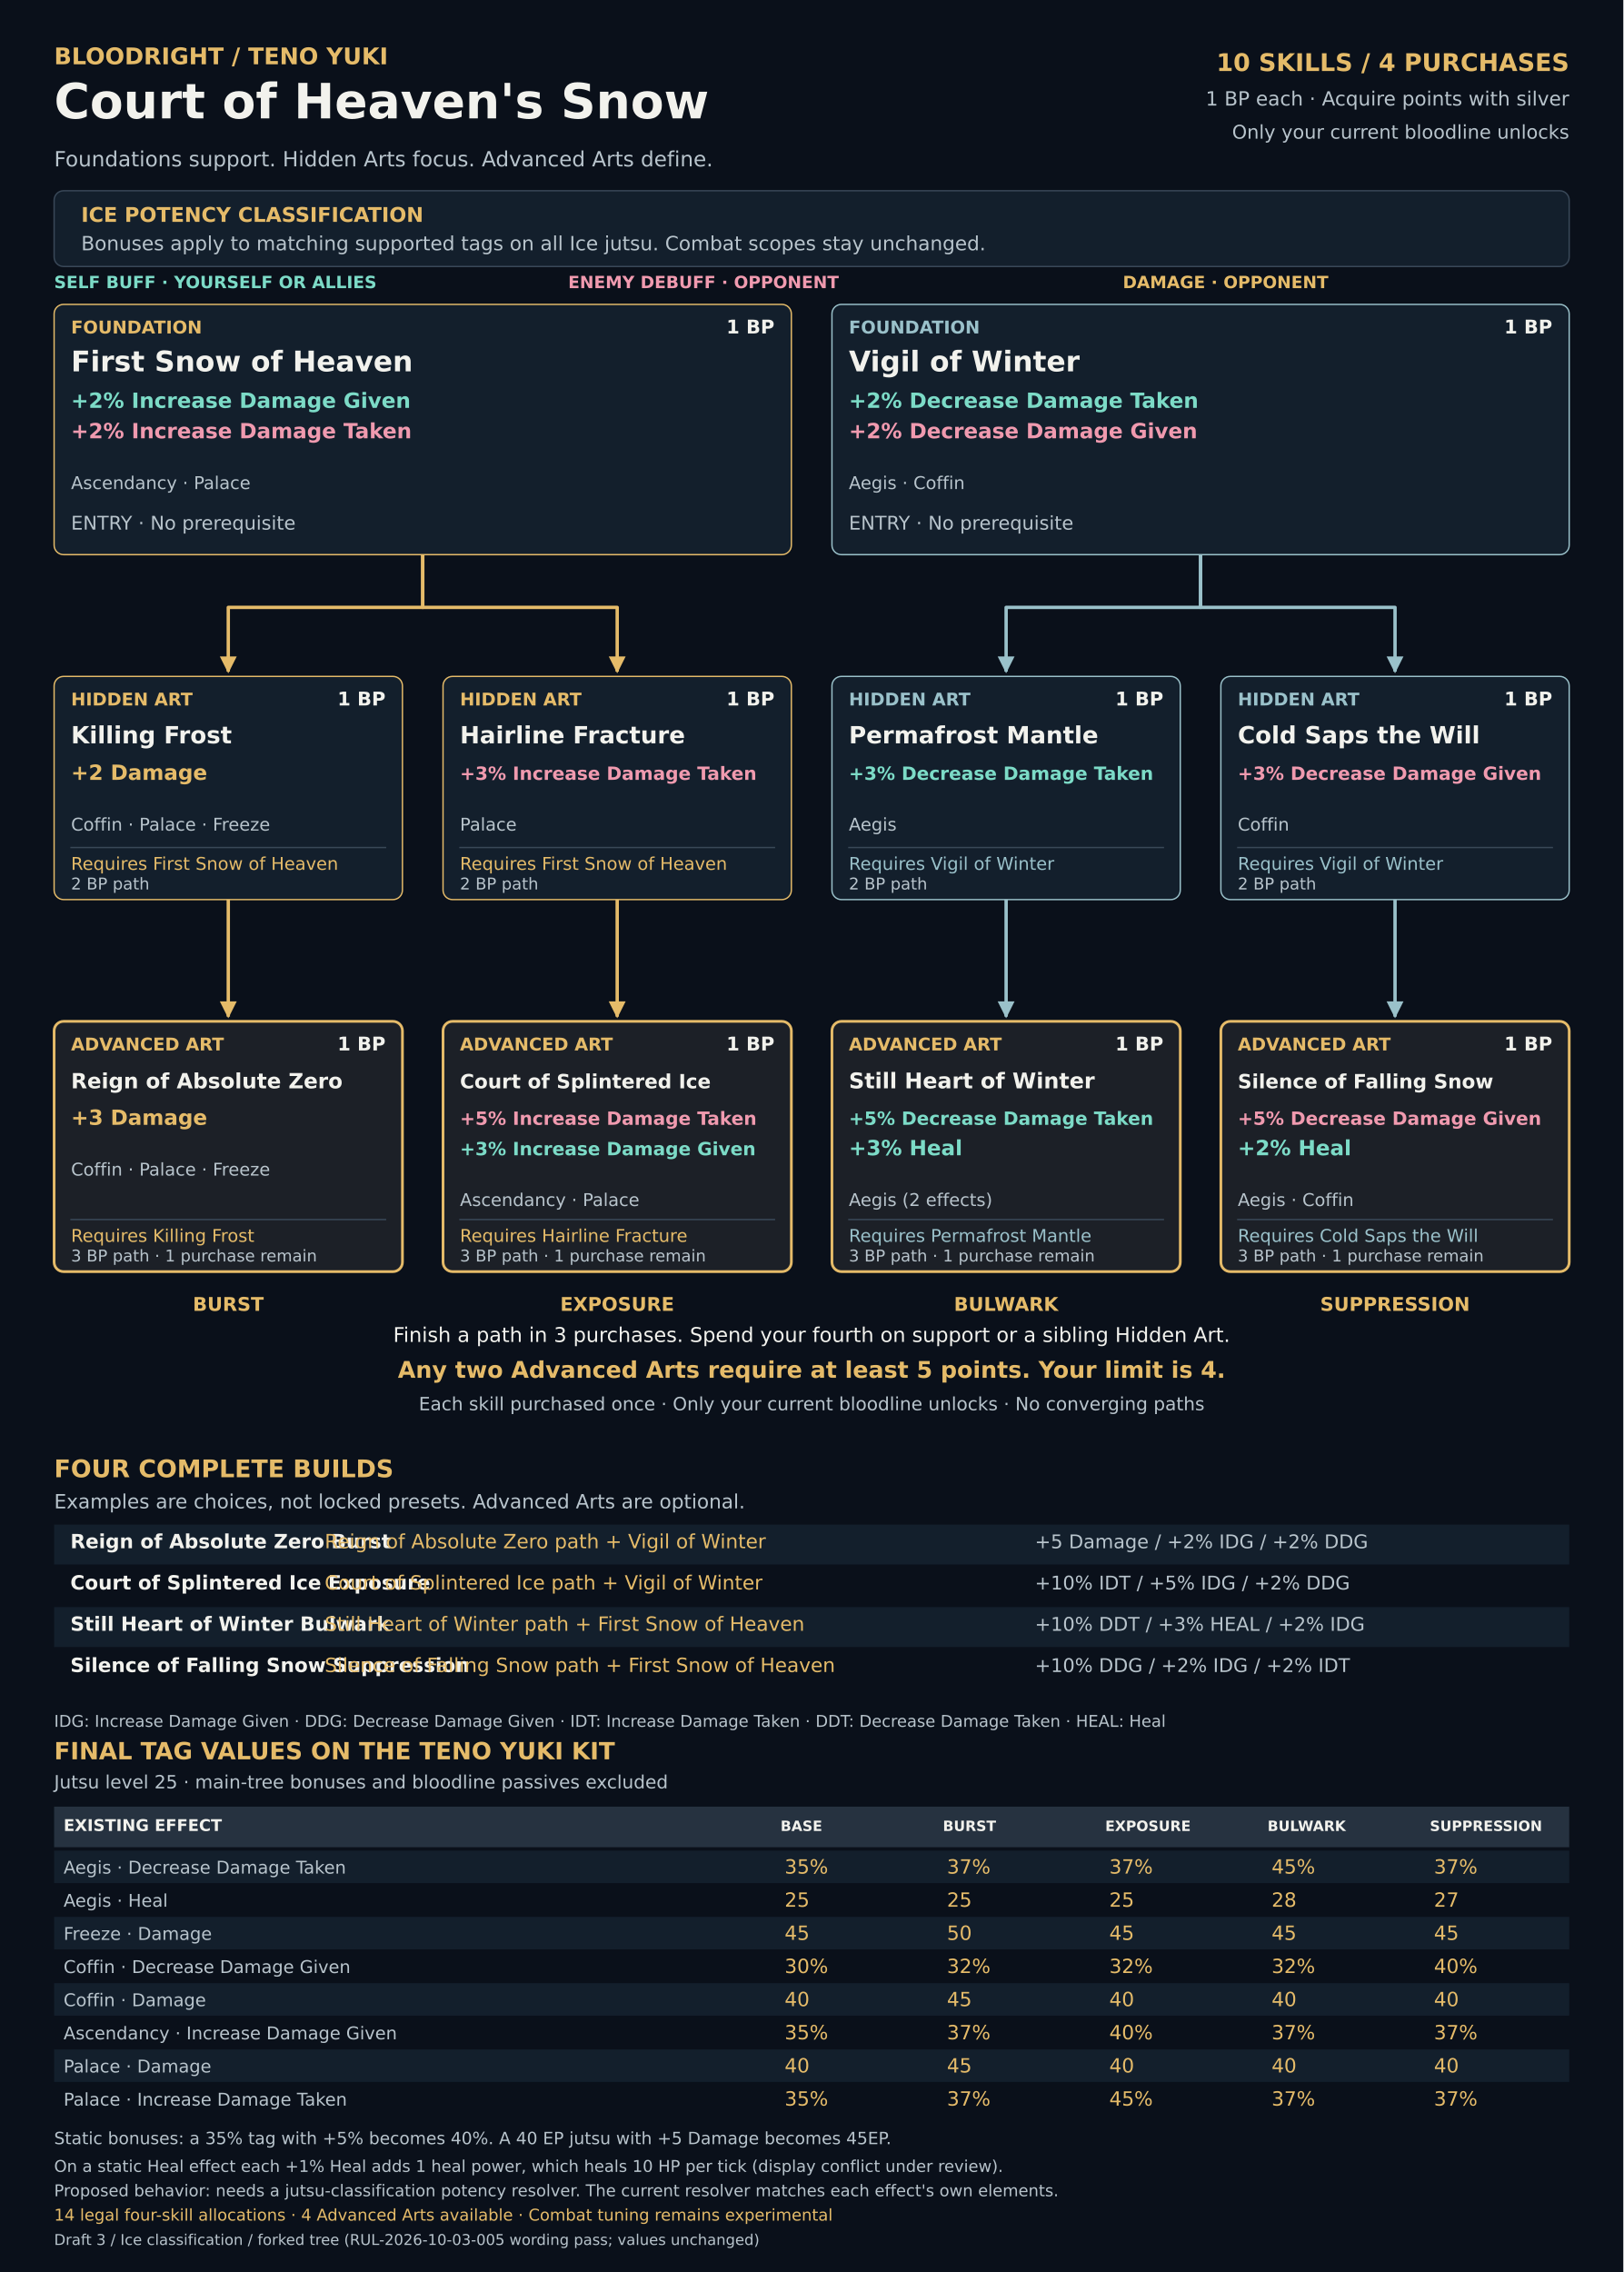
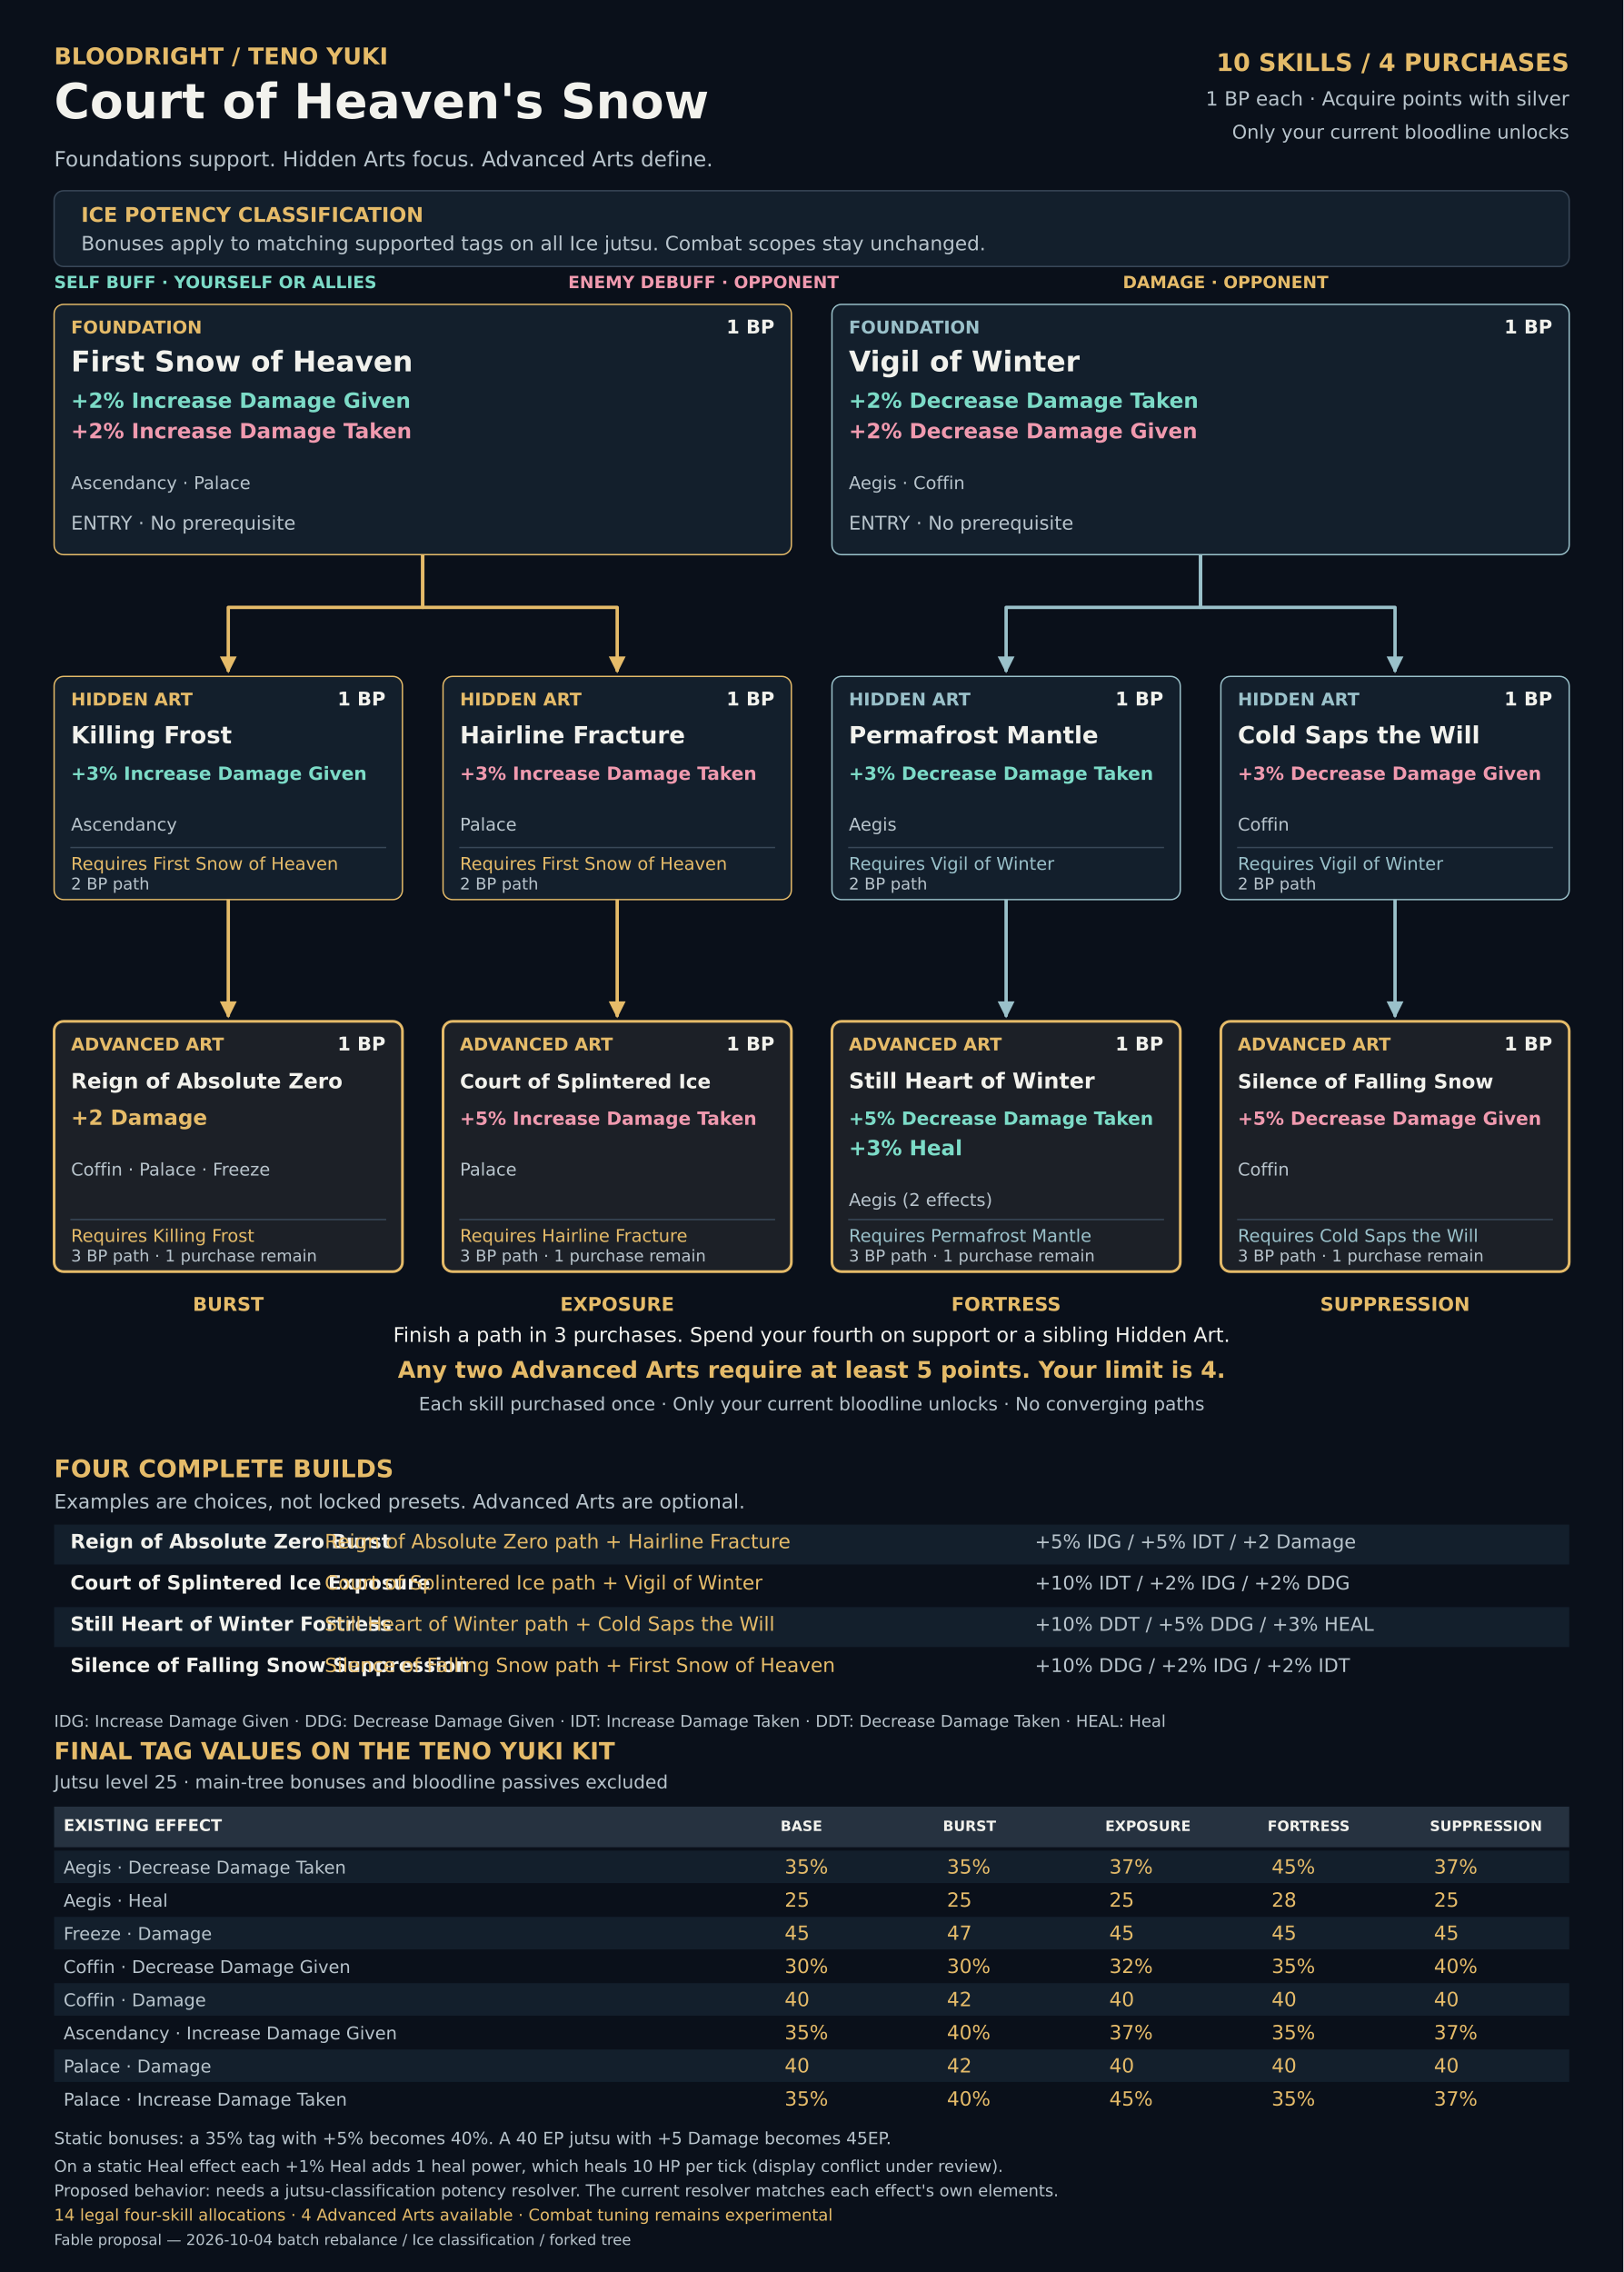
<svg xmlns="http://www.w3.org/2000/svg" width="2400" height="3359" viewBox="0 0 2400 3359" role="img" aria-labelledby="title desc">
  <defs>
    <marker id="arrow-0" viewBox="0 0 10 10" refX="9" refY="5" markerWidth="5" markerHeight="5" orient="auto">
      <path d="M0 0L10 5L0 10Z" fill="#e5bb69" />
    </marker>
    <marker id="arrow-1" viewBox="0 0 10 10" refX="9" refY="5" markerWidth="5" markerHeight="5" orient="auto">
      <path d="M0 0L10 5L0 10Z" fill="#9ac1ca" />
    </marker>
    <marker id="arrow-2" viewBox="0 0 10 10" refX="9" refY="5" markerWidth="5" markerHeight="5" orient="auto">
      <path d="M0 0L10 5L0 10Z" fill="#b8d98d" />
    </marker>
    <marker id="arrow-3" viewBox="0 0 10 10" refX="9" refY="5" markerWidth="5" markerHeight="5" orient="auto">
      <path d="M0 0L10 5L0 10Z" fill="#d9a6e0" />
    </marker>
  </defs>
  <g font-family="DejaVu Sans, sans-serif">
    <rect x="0" y="0" width="2400" height="3359" rx="0" fill="#0a101a" />
    <text x="80" y="95" font-size="34" font-weight="700" fill="#e5bb69" text-anchor="start">BLOODRIGHT / TENO YUKI</text>
    <text x="80" y="175" font-size="72" font-weight="700" fill="#f2f2ed" text-anchor="start">Court of Heaven's Snow</text>
    <text x="80" y="246" font-size="31" font-weight="400" fill="#b8c4cc" text-anchor="start">Foundations support. Hidden Arts focus. Advanced Arts define.</text>
    <text x="2320" y="105" font-size="36" font-weight="700" fill="#e5bb69" text-anchor="end">10 SKILLS  /  4 PURCHASES</text>
    <text x="2320" y="156" font-size="29" font-weight="400" fill="#b8c4cc" text-anchor="end">1 BP each · Acquire points with silver</text>
    <text x="2320" y="205" font-size="28" font-weight="400" fill="#b8c4cc" text-anchor="end">Only your current bloodline unlocks</text>
    <rect x="80" y="282" width="2240" height="112" rx="14" fill="#131f2c" stroke="#394858" stroke-width="2" />
    <text x="120" y="328" font-size="30" font-weight="700" fill="#e5bb69" text-anchor="start">ICE POTENCY CLASSIFICATION</text>
    <text x="120" y="370" font-size="29" font-weight="400" fill="#b8c4cc" text-anchor="start">Bonuses apply to matching supported tags on all Ice jutsu. Combat scopes stay unchanged.</text>
    <text x="80" y="426" font-size="25" font-weight="700" fill="#7cdbc7" text-anchor="start">SELF BUFF · YOURSELF OR ALLIES</text>
    <text x="840" y="426" font-size="25" font-weight="700" fill="#f09aaf" text-anchor="start">ENEMY DEBUFF · OPPONENT</text>
    <text x="1660" y="426" font-size="25" font-weight="700" fill="#e5bb69" text-anchor="start">DAMAGE · OPPONENT</text>
    <path id="edge-02-03" data-from="02" data-to="03" d="M337.5 1330 V1503" fill="none" stroke="#e5bb69" stroke-width="5" stroke-linejoin="round" marker-end="url(#arrow-0)" />
    <path id="edge-04-05" data-from="04" data-to="05" d="M912.5 1330 V1503" fill="none" stroke="#e5bb69" stroke-width="5" stroke-linejoin="round" marker-end="url(#arrow-0)" />
    <path id="edge-01-02" data-from="01" data-to="02" d="M625 820 V898 H337.5 V993" fill="none" stroke="#e5bb69" stroke-width="5" stroke-linejoin="round" marker-end="url(#arrow-0)" />
    <path id="edge-01-04" data-from="01" data-to="04" d="M625 820 V898 H912.5 V993" fill="none" stroke="#e5bb69" stroke-width="5" stroke-linejoin="round" marker-end="url(#arrow-0)" />
    <path id="edge-07-08" data-from="07" data-to="08" d="M1487.5 1330 V1503" fill="none" stroke="#9ac1ca" stroke-width="5" stroke-linejoin="round" marker-end="url(#arrow-1)" />
    <path id="edge-09-10" data-from="09" data-to="10" d="M2062.5 1330 V1503" fill="none" stroke="#9ac1ca" stroke-width="5" stroke-linejoin="round" marker-end="url(#arrow-1)" />
    <path id="edge-06-07" data-from="06" data-to="07" d="M1775 820 V898 H1487.5 V993" fill="none" stroke="#9ac1ca" stroke-width="5" stroke-linejoin="round" marker-end="url(#arrow-1)" />
    <path id="edge-06-09" data-from="06" data-to="09" d="M1775 820 V898 H2062.5 V993" fill="none" stroke="#9ac1ca" stroke-width="5" stroke-linejoin="round" marker-end="url(#arrow-1)" />
    <g id="node-01" data-cost="1" data-prerequisites="" data-potency-classification="Ice">
      <rect x="80" y="450" width="1090" height="370" rx="14" fill="#131f2c" stroke="#e5bb69" stroke-width="2" />
      <text x="105.0" y="493" font-size="26" font-weight="700" fill="#e5bb69" text-anchor="start">FOUNDATION</text>
      <text x="1145.0" y="493" font-size="28" font-weight="700" fill="#f2f2ed" text-anchor="end">1 BP</text>
      <text x="105.0" y="549" font-size="42" font-weight="700" fill="#f2f2ed" text-anchor="start">First Snow of Heaven</text>
      <text x="105.0" y="603" font-size="31" font-weight="700" fill="#7cdbc7" text-anchor="start">+2% Increase Damage Given</text>
      <text x="105.0" y="648" font-size="31" font-weight="700" fill="#f09aaf" text-anchor="start">+2% Increase Damage Taken</text>
      <text x="105.0" y="723" font-size="26" font-weight="400" fill="#b8c4cc" text-anchor="start">Ascendancy · Palace</text>
      <text x="105.0" y="783" font-size="28" font-weight="400" fill="#b8c4cc" text-anchor="start">ENTRY · No prerequisite</text>
    </g>
    <g id="node-06" data-cost="1" data-prerequisites="" data-potency-classification="Ice">
      <rect x="1230" y="450" width="1090" height="370" rx="14" fill="#131f2c" stroke="#9ac1ca" stroke-width="2" />
      <text x="1255.0" y="493" font-size="26" font-weight="700" fill="#9ac1ca" text-anchor="start">FOUNDATION</text>
      <text x="2295.0" y="493" font-size="28" font-weight="700" fill="#f2f2ed" text-anchor="end">1 BP</text>
      <text x="1255.0" y="549" font-size="42" font-weight="700" fill="#f2f2ed" text-anchor="start">Vigil of Winter</text>
      <text x="1255.0" y="603" font-size="31" font-weight="700" fill="#7cdbc7" text-anchor="start">+2% Decrease Damage Taken</text>
      <text x="1255.0" y="648" font-size="31" font-weight="700" fill="#f09aaf" text-anchor="start">+2% Decrease Damage Given</text>
      <text x="1255.0" y="723" font-size="26" font-weight="400" fill="#b8c4cc" text-anchor="start">Aegis · Coffin</text>
      <text x="1255.0" y="783" font-size="28" font-weight="400" fill="#b8c4cc" text-anchor="start">ENTRY · No prerequisite</text>
    </g>
    <g id="node-02" data-cost="1" data-prerequisites="01" data-potency-classification="Ice">
      <rect x="80" y="1000" width="515" height="330" rx="14" fill="#131f2c" stroke="#e5bb69" stroke-width="2" />
      <text x="105.0" y="1043" font-size="26" font-weight="700" fill="#e5bb69" text-anchor="start">HIDDEN ART</text>
      <text x="570.0" y="1043" font-size="28" font-weight="700" fill="#f2f2ed" text-anchor="end">1 BP</text>
      <text x="105.0" y="1099" font-size="35" font-weight="700" fill="#f2f2ed" text-anchor="start">Killing Frost</text>
-       <text x="105.0" y="1153" font-size="31" font-weight="700" fill="#e5bb69" text-anchor="start">+2 Damage</text>
-       <text x="105.0" y="1228" font-size="26" font-weight="400" fill="#b8c4cc" text-anchor="start">Coffin · Palace · Freeze</text>
+       <text x="105.0" y="1153" font-size="27" font-weight="700" fill="#7cdbc7" text-anchor="start">+3% Increase Damage Given</text>
+       <text x="105.0" y="1228" font-size="26" font-weight="400" fill="#b8c4cc" text-anchor="start">Ascendancy</text>
      <path d="M104 1253 L571 1253" fill="none" stroke="#394858" stroke-width="2" />
      <text x="105.0" y="1286" font-size="26" font-weight="400" fill="#e5bb69" text-anchor="start">Requires First Snow of Heaven</text>
      <text x="105.0" y="1315" font-size="24" font-weight="400" fill="#b8c4cc" text-anchor="start">2 BP path</text>
    </g>
    <g id="node-04" data-cost="1" data-prerequisites="01" data-potency-classification="Ice">
      <rect x="655" y="1000" width="515" height="330" rx="14" fill="#131f2c" stroke="#e5bb69" stroke-width="2" />
      <text x="680.0" y="1043" font-size="26" font-weight="700" fill="#e5bb69" text-anchor="start">HIDDEN ART</text>
      <text x="1145.0" y="1043" font-size="28" font-weight="700" fill="#f2f2ed" text-anchor="end">1 BP</text>
      <text x="680.0" y="1099" font-size="35" font-weight="700" fill="#f2f2ed" text-anchor="start">Hairline Fracture</text>
      <text x="680.0" y="1153" font-size="27" font-weight="700" fill="#f09aaf" text-anchor="start">+3% Increase Damage Taken</text>
      <text x="680.0" y="1228" font-size="26" font-weight="400" fill="#b8c4cc" text-anchor="start">Palace</text>
      <path d="M679 1253 L1146 1253" fill="none" stroke="#394858" stroke-width="2" />
      <text x="680.0" y="1286" font-size="26" font-weight="400" fill="#e5bb69" text-anchor="start">Requires First Snow of Heaven</text>
      <text x="680.0" y="1315" font-size="24" font-weight="400" fill="#b8c4cc" text-anchor="start">2 BP path</text>
    </g>
    <g id="node-07" data-cost="1" data-prerequisites="06" data-potency-classification="Ice">
      <rect x="1230" y="1000" width="515" height="330" rx="14" fill="#131f2c" stroke="#9ac1ca" stroke-width="2" />
      <text x="1255.0" y="1043" font-size="26" font-weight="700" fill="#9ac1ca" text-anchor="start">HIDDEN ART</text>
      <text x="1720.0" y="1043" font-size="28" font-weight="700" fill="#f2f2ed" text-anchor="end">1 BP</text>
      <text x="1255.0" y="1099" font-size="35" font-weight="700" fill="#f2f2ed" text-anchor="start">Permafrost Mantle</text>
      <text x="1255.0" y="1153" font-size="27" font-weight="700" fill="#7cdbc7" text-anchor="start">+3% Decrease Damage Taken</text>
      <text x="1255.0" y="1228" font-size="26" font-weight="400" fill="#b8c4cc" text-anchor="start">Aegis</text>
      <path d="M1254 1253 L1721 1253" fill="none" stroke="#394858" stroke-width="2" />
      <text x="1255.0" y="1286" font-size="26" font-weight="400" fill="#9ac1ca" text-anchor="start">Requires Vigil of Winter</text>
      <text x="1255.0" y="1315" font-size="24" font-weight="400" fill="#b8c4cc" text-anchor="start">2 BP path</text>
    </g>
    <g id="node-09" data-cost="1" data-prerequisites="06" data-potency-classification="Ice">
      <rect x="1805" y="1000" width="515" height="330" rx="14" fill="#131f2c" stroke="#9ac1ca" stroke-width="2" />
      <text x="1830.0" y="1043" font-size="26" font-weight="700" fill="#9ac1ca" text-anchor="start">HIDDEN ART</text>
      <text x="2295.0" y="1043" font-size="28" font-weight="700" fill="#f2f2ed" text-anchor="end">1 BP</text>
      <text x="1830.0" y="1099" font-size="35" font-weight="700" fill="#f2f2ed" text-anchor="start">Cold Saps the Will</text>
      <text x="1830.0" y="1153" font-size="27" font-weight="700" fill="#f09aaf" text-anchor="start">+3% Decrease Damage Given</text>
      <text x="1830.0" y="1228" font-size="26" font-weight="400" fill="#b8c4cc" text-anchor="start">Coffin</text>
      <path d="M1829 1253 L2296 1253" fill="none" stroke="#394858" stroke-width="2" />
      <text x="1830.0" y="1286" font-size="26" font-weight="400" fill="#9ac1ca" text-anchor="start">Requires Vigil of Winter</text>
      <text x="1830.0" y="1315" font-size="24" font-weight="400" fill="#b8c4cc" text-anchor="start">2 BP path</text>
    </g>
    <g id="node-03" data-cost="1" data-prerequisites="02" data-potency-classification="Ice">
      <rect x="80" y="1510" width="515" height="370" rx="14" fill="#1c2027" stroke="#e5bb69" stroke-width="4" />
      <text x="105.0" y="1553" font-size="26" font-weight="700" fill="#e5bb69" text-anchor="start">ADVANCED ART</text>
      <text x="570.0" y="1553" font-size="28" font-weight="700" fill="#f2f2ed" text-anchor="end">1 BP</text>
      <text x="105.0" y="1609" font-size="31" font-weight="700" fill="#f2f2ed" text-anchor="start">Reign of Absolute Zero</text>
-       <text x="105.0" y="1663" font-size="31" font-weight="700" fill="#e5bb69" text-anchor="start">+3 Damage</text>
+       <text x="105.0" y="1663" font-size="31" font-weight="700" fill="#e5bb69" text-anchor="start">+2 Damage</text>
      <text x="105.0" y="1738" font-size="26" font-weight="400" fill="#b8c4cc" text-anchor="start">Coffin · Palace · Freeze</text>
      <path d="M104 1803 L571 1803" fill="none" stroke="#394858" stroke-width="2" />
      <text x="105.0" y="1836" font-size="26" font-weight="400" fill="#e5bb69" text-anchor="start">Requires Killing Frost</text>
      <text x="105.0" y="1865" font-size="24" font-weight="400" fill="#b8c4cc" text-anchor="start">3 BP path · 1 purchase remain</text>
    </g>
    <g id="node-05" data-cost="1" data-prerequisites="04" data-potency-classification="Ice">
      <rect x="655" y="1510" width="515" height="370" rx="14" fill="#1c2027" stroke="#e5bb69" stroke-width="4" />
      <text x="680.0" y="1553" font-size="26" font-weight="700" fill="#e5bb69" text-anchor="start">ADVANCED ART</text>
      <text x="1145.0" y="1553" font-size="28" font-weight="700" fill="#f2f2ed" text-anchor="end">1 BP</text>
      <text x="680.0" y="1609" font-size="29" font-weight="700" fill="#f2f2ed" text-anchor="start">Court of Splintered Ice</text>
      <text x="680.0" y="1663" font-size="27" font-weight="700" fill="#f09aaf" text-anchor="start">+5% Increase Damage Taken</text>
-       <text x="680.0" y="1708" font-size="27" font-weight="700" fill="#7cdbc7" text-anchor="start">+3% Increase Damage Given</text>
-       <text x="680.0" y="1783" font-size="26" font-weight="400" fill="#b8c4cc" text-anchor="start">Ascendancy · Palace</text>
+       <text x="680.0" y="1738" font-size="26" font-weight="400" fill="#b8c4cc" text-anchor="start">Palace</text>
      <path d="M679 1803 L1146 1803" fill="none" stroke="#394858" stroke-width="2" />
      <text x="680.0" y="1836" font-size="26" font-weight="400" fill="#e5bb69" text-anchor="start">Requires Hairline Fracture</text>
      <text x="680.0" y="1865" font-size="24" font-weight="400" fill="#b8c4cc" text-anchor="start">3 BP path · 1 purchase remain</text>
    </g>
    <g id="node-08" data-cost="1" data-prerequisites="07" data-potency-classification="Ice">
      <rect x="1230" y="1510" width="515" height="370" rx="14" fill="#1c2027" stroke="#e5bb69" stroke-width="4" />
      <text x="1255.0" y="1553" font-size="26" font-weight="700" fill="#e5bb69" text-anchor="start">ADVANCED ART</text>
      <text x="1720.0" y="1553" font-size="28" font-weight="700" fill="#f2f2ed" text-anchor="end">1 BP</text>
      <text x="1255.0" y="1609" font-size="32" font-weight="700" fill="#f2f2ed" text-anchor="start">Still Heart of Winter</text>
      <text x="1255.0" y="1663" font-size="27" font-weight="700" fill="#7cdbc7" text-anchor="start">+5% Decrease Damage Taken</text>
      <text x="1255.0" y="1708" font-size="31" font-weight="700" fill="#7cdbc7" text-anchor="start">+3% Heal</text>
      <text x="1255.0" y="1783" font-size="26" font-weight="400" fill="#b8c4cc" text-anchor="start">Aegis (2 effects)</text>
      <path d="M1254 1803 L1721 1803" fill="none" stroke="#394858" stroke-width="2" />
      <text x="1255.0" y="1836" font-size="26" font-weight="400" fill="#9ac1ca" text-anchor="start">Requires Permafrost Mantle</text>
      <text x="1255.0" y="1865" font-size="24" font-weight="400" fill="#b8c4cc" text-anchor="start">3 BP path · 1 purchase remain</text>
    </g>
    <g id="node-10" data-cost="1" data-prerequisites="09" data-potency-classification="Ice">
      <rect x="1805" y="1510" width="515" height="370" rx="14" fill="#1c2027" stroke="#e5bb69" stroke-width="4" />
      <text x="1830.0" y="1553" font-size="26" font-weight="700" fill="#e5bb69" text-anchor="start">ADVANCED ART</text>
      <text x="2295.0" y="1553" font-size="28" font-weight="700" fill="#f2f2ed" text-anchor="end">1 BP</text>
      <text x="1830.0" y="1609" font-size="29" font-weight="700" fill="#f2f2ed" text-anchor="start">Silence of Falling Snow</text>
      <text x="1830.0" y="1663" font-size="27" font-weight="700" fill="#f09aaf" text-anchor="start">+5% Decrease Damage Given</text>
-       <text x="1830.0" y="1708" font-size="31" font-weight="700" fill="#7cdbc7" text-anchor="start">+2% Heal</text>
-       <text x="1830.0" y="1783" font-size="26" font-weight="400" fill="#b8c4cc" text-anchor="start">Aegis · Coffin</text>
+       <text x="1830.0" y="1738" font-size="26" font-weight="400" fill="#b8c4cc" text-anchor="start">Coffin</text>
      <path d="M1829 1803 L2296 1803" fill="none" stroke="#394858" stroke-width="2" />
      <text x="1830.0" y="1836" font-size="26" font-weight="400" fill="#9ac1ca" text-anchor="start">Requires Cold Saps the Will</text>
      <text x="1830.0" y="1865" font-size="24" font-weight="400" fill="#b8c4cc" text-anchor="start">3 BP path · 1 purchase remain</text>
    </g>
    <text x="337.5" y="1938" font-size="28" font-weight="700" fill="#e5bb69" text-anchor="middle">BURST</text>
    <text x="912.5" y="1938" font-size="28" font-weight="700" fill="#e5bb69" text-anchor="middle">EXPOSURE</text>
-     <text x="1487.5" y="1938" font-size="28" font-weight="700" fill="#e5bb69" text-anchor="middle">BULWARK</text>
+     <text x="1487.5" y="1938" font-size="28" font-weight="700" fill="#e5bb69" text-anchor="middle">FORTRESS</text>
    <text x="2062.5" y="1938" font-size="28" font-weight="700" fill="#e5bb69" text-anchor="middle">SUPPRESSION</text>
    <text x="1200.0" y="1984" font-size="30" font-weight="400" fill="#f2f2ed" text-anchor="middle">Finish a path in 3 purchases. Spend your fourth on support or a sibling Hidden Art.</text>
    <text x="1200.0" y="2037" font-size="34" font-weight="700" fill="#e5bb69" text-anchor="middle">Any two Advanced Arts require at least 5 points. Your limit is 4.</text>
    <text x="1200.0" y="2085" font-size="27" font-weight="400" fill="#b8c4cc" text-anchor="middle">Each skill purchased once · Only your current bloodline unlocks · No converging paths</text>
    <text x="80" y="2184" font-size="36" font-weight="700" fill="#e5bb69" text-anchor="start">FOUR COMPLETE BUILDS</text>
    <text x="80" y="2230" font-size="29" font-weight="400" fill="#b8c4cc" text-anchor="start">Examples are choices, not locked presets. Advanced Arts are optional.</text>
    <rect x="80" y="2254" width="2240" height="59" rx="0" fill="#131f2c" />
    <text x="104" y="2289" font-size="29" font-weight="700" fill="#f2f2ed" text-anchor="start">Reign of Absolute Zero Burst</text>
-     <text x="480" y="2289" font-size="29" font-weight="400" fill="#e5bb69" text-anchor="start">Reign of Absolute Zero path + Vigil of Winter</text>
-     <text x="1530" y="2289" font-size="28" font-weight="400" fill="#b8c4cc" text-anchor="start">+5 Damage / +2% IDG / +2% DDG</text>
+     <text x="480" y="2289" font-size="29" font-weight="400" fill="#e5bb69" text-anchor="start">Reign of Absolute Zero path + Hairline Fracture</text>
+     <text x="1530" y="2289" font-size="28" font-weight="400" fill="#b8c4cc" text-anchor="start">+5% IDG / +5% IDT / +2 Damage</text>
    <rect x="80" y="2315" width="2240" height="59" rx="0" fill="#0a101a" />
    <text x="104" y="2350" font-size="29" font-weight="700" fill="#f2f2ed" text-anchor="start">Court of Splintered Ice Exposure</text>
    <text x="480" y="2350" font-size="29" font-weight="400" fill="#e5bb69" text-anchor="start">Court of Splintered Ice path + Vigil of Winter</text>
-     <text x="1530" y="2350" font-size="28" font-weight="400" fill="#b8c4cc" text-anchor="start">+10% IDT / +5% IDG / +2% DDG</text>
+     <text x="1530" y="2350" font-size="28" font-weight="400" fill="#b8c4cc" text-anchor="start">+10% IDT / +2% IDG / +2% DDG</text>
    <rect x="80" y="2376" width="2240" height="59" rx="0" fill="#131f2c" />
-     <text x="104" y="2411" font-size="29" font-weight="700" fill="#f2f2ed" text-anchor="start">Still Heart of Winter Bulwark</text>
-     <text x="480" y="2411" font-size="29" font-weight="400" fill="#e5bb69" text-anchor="start">Still Heart of Winter path + First Snow of Heaven</text>
-     <text x="1530" y="2411" font-size="28" font-weight="400" fill="#b8c4cc" text-anchor="start">+10% DDT / +3% HEAL / +2% IDG</text>
+     <text x="104" y="2411" font-size="29" font-weight="700" fill="#f2f2ed" text-anchor="start">Still Heart of Winter Fortress</text>
+     <text x="480" y="2411" font-size="29" font-weight="400" fill="#e5bb69" text-anchor="start">Still Heart of Winter path + Cold Saps the Will</text>
+     <text x="1530" y="2411" font-size="28" font-weight="400" fill="#b8c4cc" text-anchor="start">+10% DDT / +5% DDG / +3% HEAL</text>
    <rect x="80" y="2437" width="2240" height="59" rx="0" fill="#0a101a" />
    <text x="104" y="2472" font-size="29" font-weight="700" fill="#f2f2ed" text-anchor="start">Silence of Falling Snow Suppression</text>
    <text x="480" y="2472" font-size="29" font-weight="400" fill="#e5bb69" text-anchor="start">Silence of Falling Snow path + First Snow of Heaven</text>
    <text x="1530" y="2472" font-size="28" font-weight="400" fill="#b8c4cc" text-anchor="start">+10% DDG / +2% IDG / +2% IDT</text>
    <text x="80" y="2553" font-size="24" font-weight="400" fill="#b8c4cc" text-anchor="start">IDG: Increase Damage Given · DDG: Decrease Damage Given · IDT: Increase Damage Taken · DDT: Decrease Damage Taken · HEAL: Heal</text>
    <text x="80" y="2601" font-size="35" font-weight="700" fill="#e5bb69" text-anchor="start">FINAL TAG VALUES ON THE TENO YUKI KIT</text>
    <text x="80" y="2644" font-size="27" font-weight="400" fill="#b8c4cc" text-anchor="start">Jutsu level 25 · main-tree bonuses and bloodline passives excluded</text>
    <rect x="80" y="2671" width="2240" height="60" rx="0" fill="#263240" />
    <text x="94" y="2707" font-size="24" font-weight="700" fill="#f2f2ed" text-anchor="start">EXISTING EFFECT</text>
    <text x="1154.0" y="2707" font-size="21" font-weight="700" fill="#f2f2ed" text-anchor="start">BASE</text>
    <text x="1394.0" y="2707" font-size="21" font-weight="700" fill="#f2f2ed" text-anchor="start">BURST</text>
    <text x="1634.0" y="2707" font-size="21" font-weight="700" fill="#f2f2ed" text-anchor="start">EXPOSURE</text>
-     <text x="1874.0" y="2707" font-size="21" font-weight="700" fill="#f2f2ed" text-anchor="start">BULWARK</text>
+     <text x="1874.0" y="2707" font-size="21" font-weight="700" fill="#f2f2ed" text-anchor="start">FORTRESS</text>
    <text x="2114.0" y="2707" font-size="21" font-weight="700" fill="#f2f2ed" text-anchor="start">SUPPRESSION</text>
    <rect x="80" y="2736" width="2240" height="48" rx="0" fill="#131f2c" />
    <text x="94" y="2770" font-size="26" font-weight="400" fill="#b8c4cc" text-anchor="start">Aegis · Decrease Damage Taken</text>
    <text x="1160.0" y="2770" font-size="29" font-weight="400" fill="#e5bb69" text-anchor="start">35%</text>
-     <text x="1400.0" y="2770" font-size="29" font-weight="400" fill="#e5bb69" text-anchor="start">37%</text>
+     <text x="1400.0" y="2770" font-size="29" font-weight="400" fill="#e5bb69" text-anchor="start">35%</text>
    <text x="1640.0" y="2770" font-size="29" font-weight="400" fill="#e5bb69" text-anchor="start">37%</text>
    <text x="1880.0" y="2770" font-size="29" font-weight="400" fill="#e5bb69" text-anchor="start">45%</text>
    <text x="2120.0" y="2770" font-size="29" font-weight="400" fill="#e5bb69" text-anchor="start">37%</text>
    <text x="94" y="2819" font-size="26" font-weight="400" fill="#b8c4cc" text-anchor="start">Aegis · Heal</text>
    <text x="1160.0" y="2819" font-size="29" font-weight="400" fill="#e5bb69" text-anchor="start">25</text>
    <text x="1400.0" y="2819" font-size="29" font-weight="400" fill="#e5bb69" text-anchor="start">25</text>
    <text x="1640.0" y="2819" font-size="29" font-weight="400" fill="#e5bb69" text-anchor="start">25</text>
    <text x="1880.0" y="2819" font-size="29" font-weight="400" fill="#e5bb69" text-anchor="start">28</text>
-     <text x="2120.0" y="2819" font-size="29" font-weight="400" fill="#e5bb69" text-anchor="start">27</text>
+     <text x="2120.0" y="2819" font-size="29" font-weight="400" fill="#e5bb69" text-anchor="start">25</text>
    <rect x="80" y="2834" width="2240" height="48" rx="0" fill="#131f2c" />
    <text x="94" y="2868" font-size="26" font-weight="400" fill="#b8c4cc" text-anchor="start">Freeze · Damage</text>
    <text x="1160.0" y="2868" font-size="29" font-weight="400" fill="#e5bb69" text-anchor="start">45</text>
-     <text x="1400.0" y="2868" font-size="29" font-weight="400" fill="#e5bb69" text-anchor="start">50</text>
+     <text x="1400.0" y="2868" font-size="29" font-weight="400" fill="#e5bb69" text-anchor="start">47</text>
    <text x="1640.0" y="2868" font-size="29" font-weight="400" fill="#e5bb69" text-anchor="start">45</text>
    <text x="1880.0" y="2868" font-size="29" font-weight="400" fill="#e5bb69" text-anchor="start">45</text>
    <text x="2120.0" y="2868" font-size="29" font-weight="400" fill="#e5bb69" text-anchor="start">45</text>
    <text x="94" y="2917" font-size="26" font-weight="400" fill="#b8c4cc" text-anchor="start">Coffin · Decrease Damage Given</text>
    <text x="1160.0" y="2917" font-size="29" font-weight="400" fill="#e5bb69" text-anchor="start">30%</text>
-     <text x="1400.0" y="2917" font-size="29" font-weight="400" fill="#e5bb69" text-anchor="start">32%</text>
+     <text x="1400.0" y="2917" font-size="29" font-weight="400" fill="#e5bb69" text-anchor="start">30%</text>
    <text x="1640.0" y="2917" font-size="29" font-weight="400" fill="#e5bb69" text-anchor="start">32%</text>
-     <text x="1880.0" y="2917" font-size="29" font-weight="400" fill="#e5bb69" text-anchor="start">32%</text>
+     <text x="1880.0" y="2917" font-size="29" font-weight="400" fill="#e5bb69" text-anchor="start">35%</text>
    <text x="2120.0" y="2917" font-size="29" font-weight="400" fill="#e5bb69" text-anchor="start">40%</text>
    <rect x="80" y="2932" width="2240" height="48" rx="0" fill="#131f2c" />
    <text x="94" y="2966" font-size="26" font-weight="400" fill="#b8c4cc" text-anchor="start">Coffin · Damage</text>
    <text x="1160.0" y="2966" font-size="29" font-weight="400" fill="#e5bb69" text-anchor="start">40</text>
-     <text x="1400.0" y="2966" font-size="29" font-weight="400" fill="#e5bb69" text-anchor="start">45</text>
+     <text x="1400.0" y="2966" font-size="29" font-weight="400" fill="#e5bb69" text-anchor="start">42</text>
    <text x="1640.0" y="2966" font-size="29" font-weight="400" fill="#e5bb69" text-anchor="start">40</text>
    <text x="1880.0" y="2966" font-size="29" font-weight="400" fill="#e5bb69" text-anchor="start">40</text>
    <text x="2120.0" y="2966" font-size="29" font-weight="400" fill="#e5bb69" text-anchor="start">40</text>
    <text x="94" y="3015" font-size="26" font-weight="400" fill="#b8c4cc" text-anchor="start">Ascendancy · Increase Damage Given</text>
    <text x="1160.0" y="3015" font-size="29" font-weight="400" fill="#e5bb69" text-anchor="start">35%</text>
-     <text x="1400.0" y="3015" font-size="29" font-weight="400" fill="#e5bb69" text-anchor="start">37%</text>
-     <text x="1640.0" y="3015" font-size="29" font-weight="400" fill="#e5bb69" text-anchor="start">40%</text>
-     <text x="1880.0" y="3015" font-size="29" font-weight="400" fill="#e5bb69" text-anchor="start">37%</text>
+     <text x="1400.0" y="3015" font-size="29" font-weight="400" fill="#e5bb69" text-anchor="start">40%</text>
+     <text x="1640.0" y="3015" font-size="29" font-weight="400" fill="#e5bb69" text-anchor="start">37%</text>
+     <text x="1880.0" y="3015" font-size="29" font-weight="400" fill="#e5bb69" text-anchor="start">35%</text>
    <text x="2120.0" y="3015" font-size="29" font-weight="400" fill="#e5bb69" text-anchor="start">37%</text>
    <rect x="80" y="3030" width="2240" height="48" rx="0" fill="#131f2c" />
    <text x="94" y="3064" font-size="26" font-weight="400" fill="#b8c4cc" text-anchor="start">Palace · Damage</text>
    <text x="1160.0" y="3064" font-size="29" font-weight="400" fill="#e5bb69" text-anchor="start">40</text>
-     <text x="1400.0" y="3064" font-size="29" font-weight="400" fill="#e5bb69" text-anchor="start">45</text>
+     <text x="1400.0" y="3064" font-size="29" font-weight="400" fill="#e5bb69" text-anchor="start">42</text>
    <text x="1640.0" y="3064" font-size="29" font-weight="400" fill="#e5bb69" text-anchor="start">40</text>
    <text x="1880.0" y="3064" font-size="29" font-weight="400" fill="#e5bb69" text-anchor="start">40</text>
    <text x="2120.0" y="3064" font-size="29" font-weight="400" fill="#e5bb69" text-anchor="start">40</text>
    <text x="94" y="3113" font-size="26" font-weight="400" fill="#b8c4cc" text-anchor="start">Palace · Increase Damage Taken</text>
    <text x="1160.0" y="3113" font-size="29" font-weight="400" fill="#e5bb69" text-anchor="start">35%</text>
-     <text x="1400.0" y="3113" font-size="29" font-weight="400" fill="#e5bb69" text-anchor="start">37%</text>
+     <text x="1400.0" y="3113" font-size="29" font-weight="400" fill="#e5bb69" text-anchor="start">40%</text>
    <text x="1640.0" y="3113" font-size="29" font-weight="400" fill="#e5bb69" text-anchor="start">45%</text>
-     <text x="1880.0" y="3113" font-size="29" font-weight="400" fill="#e5bb69" text-anchor="start">37%</text>
+     <text x="1880.0" y="3113" font-size="29" font-weight="400" fill="#e5bb69" text-anchor="start">35%</text>
    <text x="2120.0" y="3113" font-size="29" font-weight="400" fill="#e5bb69" text-anchor="start">37%</text>
    <text x="80" y="3170" font-size="25" font-weight="400" fill="#b8c4cc" text-anchor="start">Static bonuses: a 35% tag with +5% becomes 40%. A 40 EP jutsu with +5 Damage becomes 45EP.</text>
    <text x="80" y="3211" font-size="24" font-weight="400" fill="#b8c4cc" text-anchor="start">On a static Heal effect each +1% Heal adds 1 heal power, which heals 10 HP per tick (display conflict under review).</text>
    <text x="80" y="3247" font-size="24" font-weight="400" fill="#b8c4cc" text-anchor="start">Proposed behavior: needs a jutsu-classification potency resolver. The current resolver matches each effect's own elements.</text>
    <text x="80" y="3283" font-size="24" font-weight="400" fill="#e5bb69" text-anchor="start">14 legal four-skill allocations · 4 Advanced Arts available · Combat tuning remains experimental</text>
-     <text x="80" y="3319" font-size="22" font-weight="400" fill="#b8c4cc" text-anchor="start">Draft 3 / Ice classification / forked tree (RUL-2026-10-03-005 wording pass; values unchanged)</text>
+     <text x="80" y="3319" font-size="22" font-weight="400" fill="#b8c4cc" text-anchor="start">Fable proposal — 2026-10-04 batch rebalance / Ice classification / forked tree</text>
  </g>
</svg>
